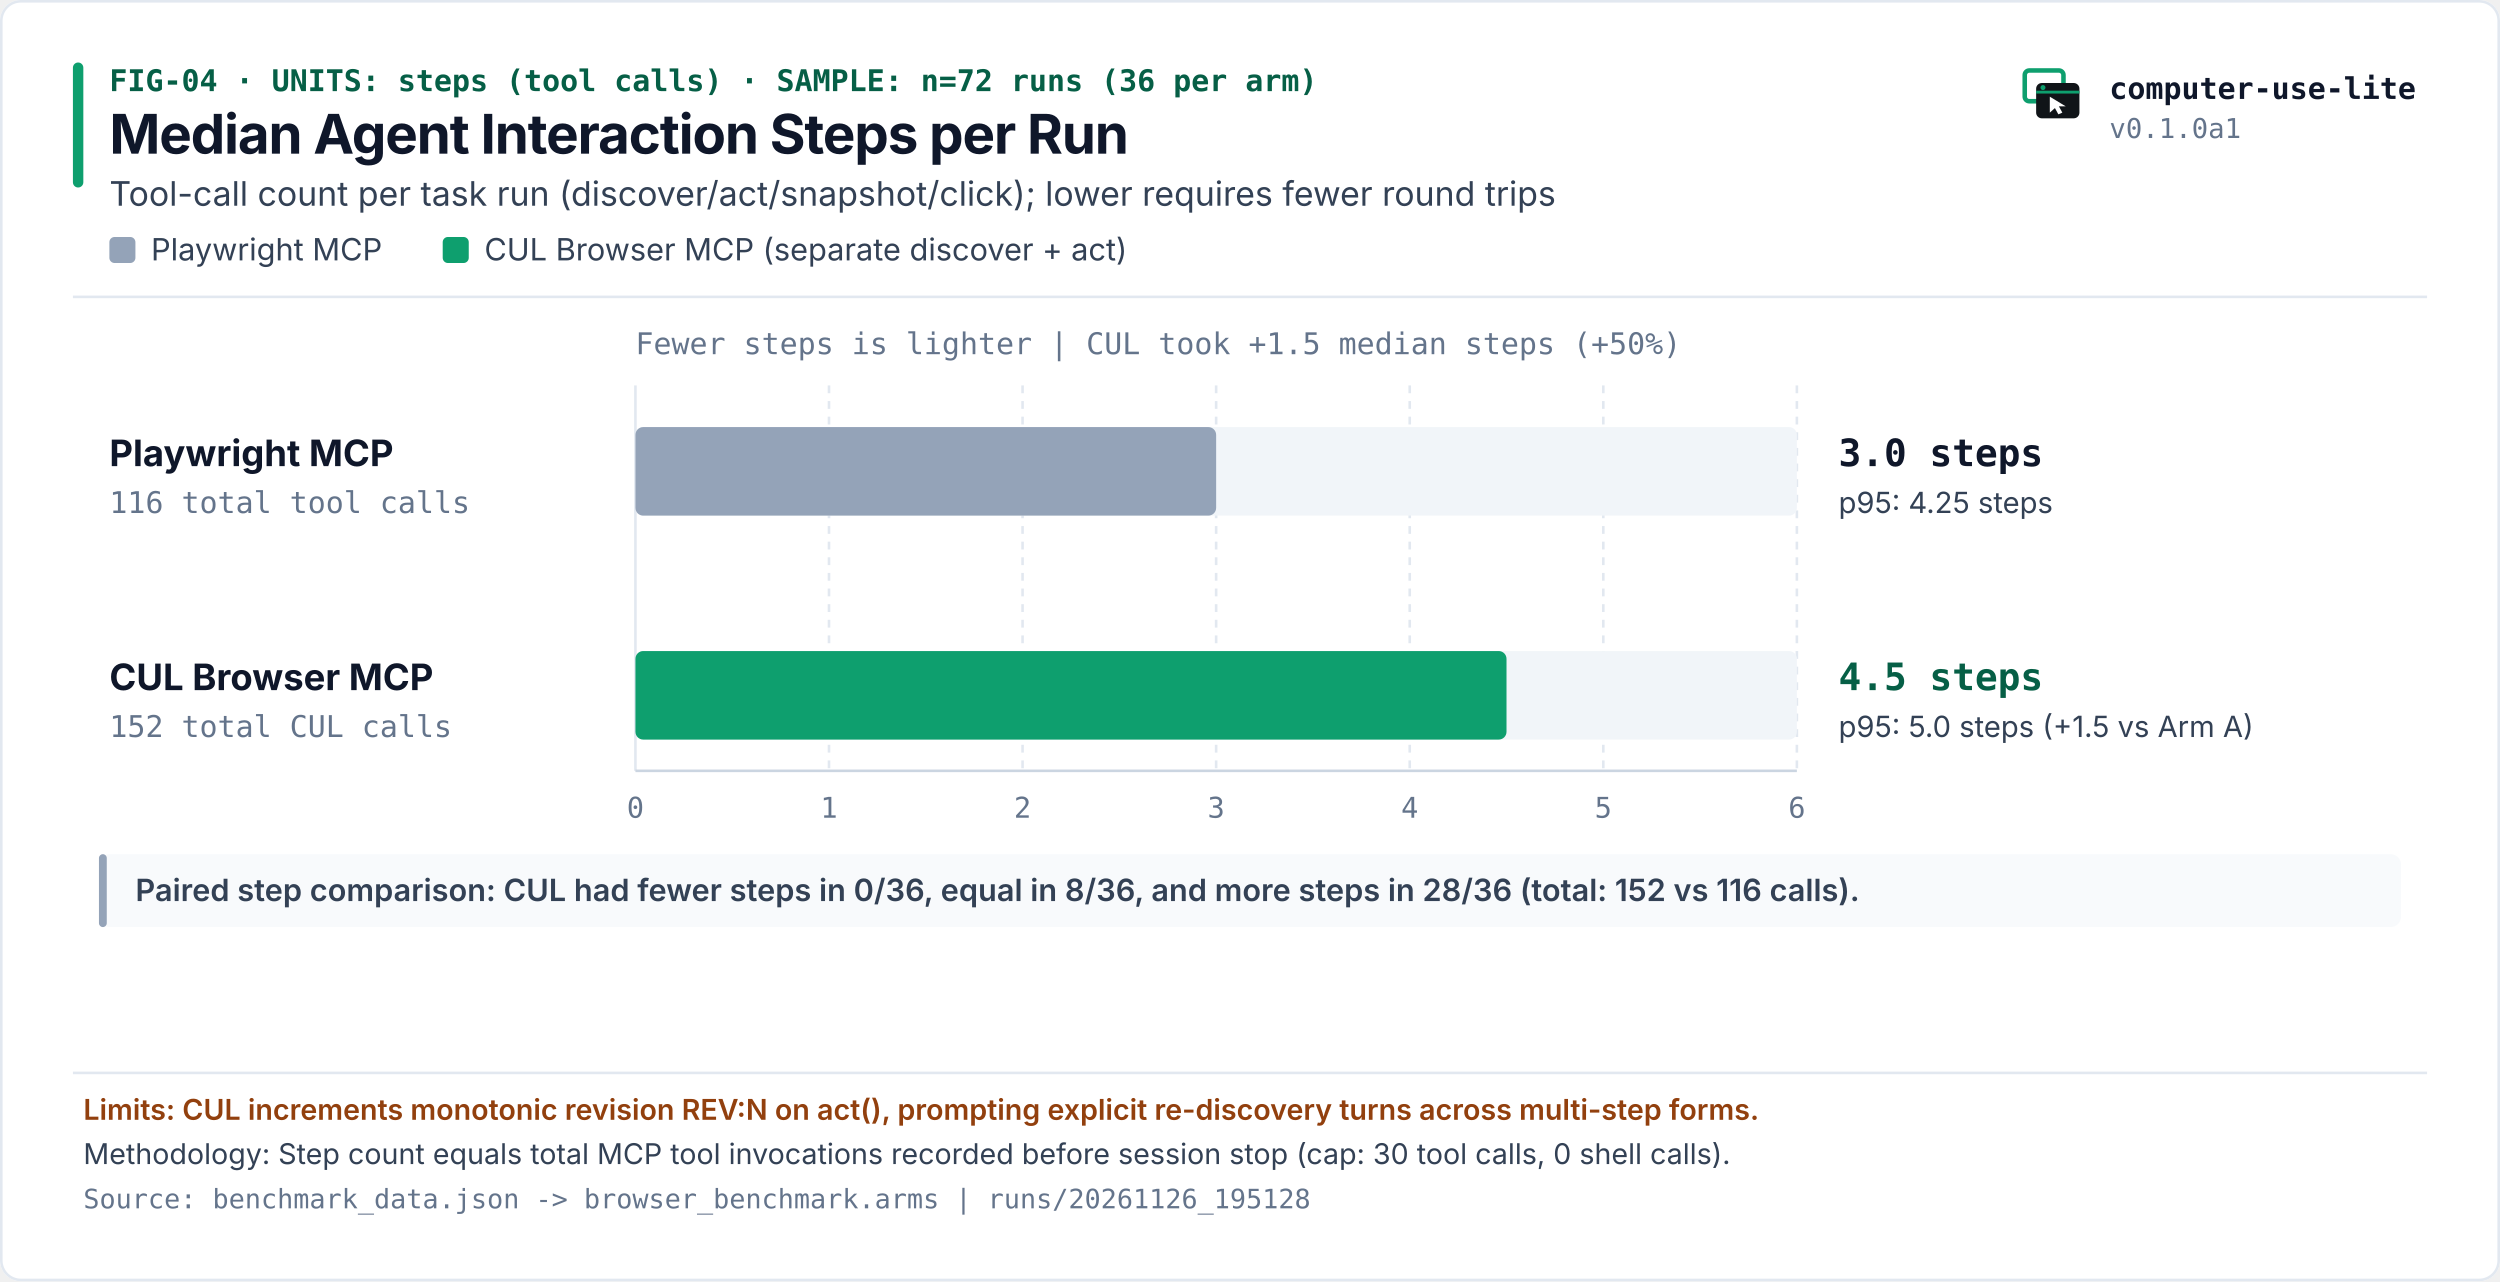
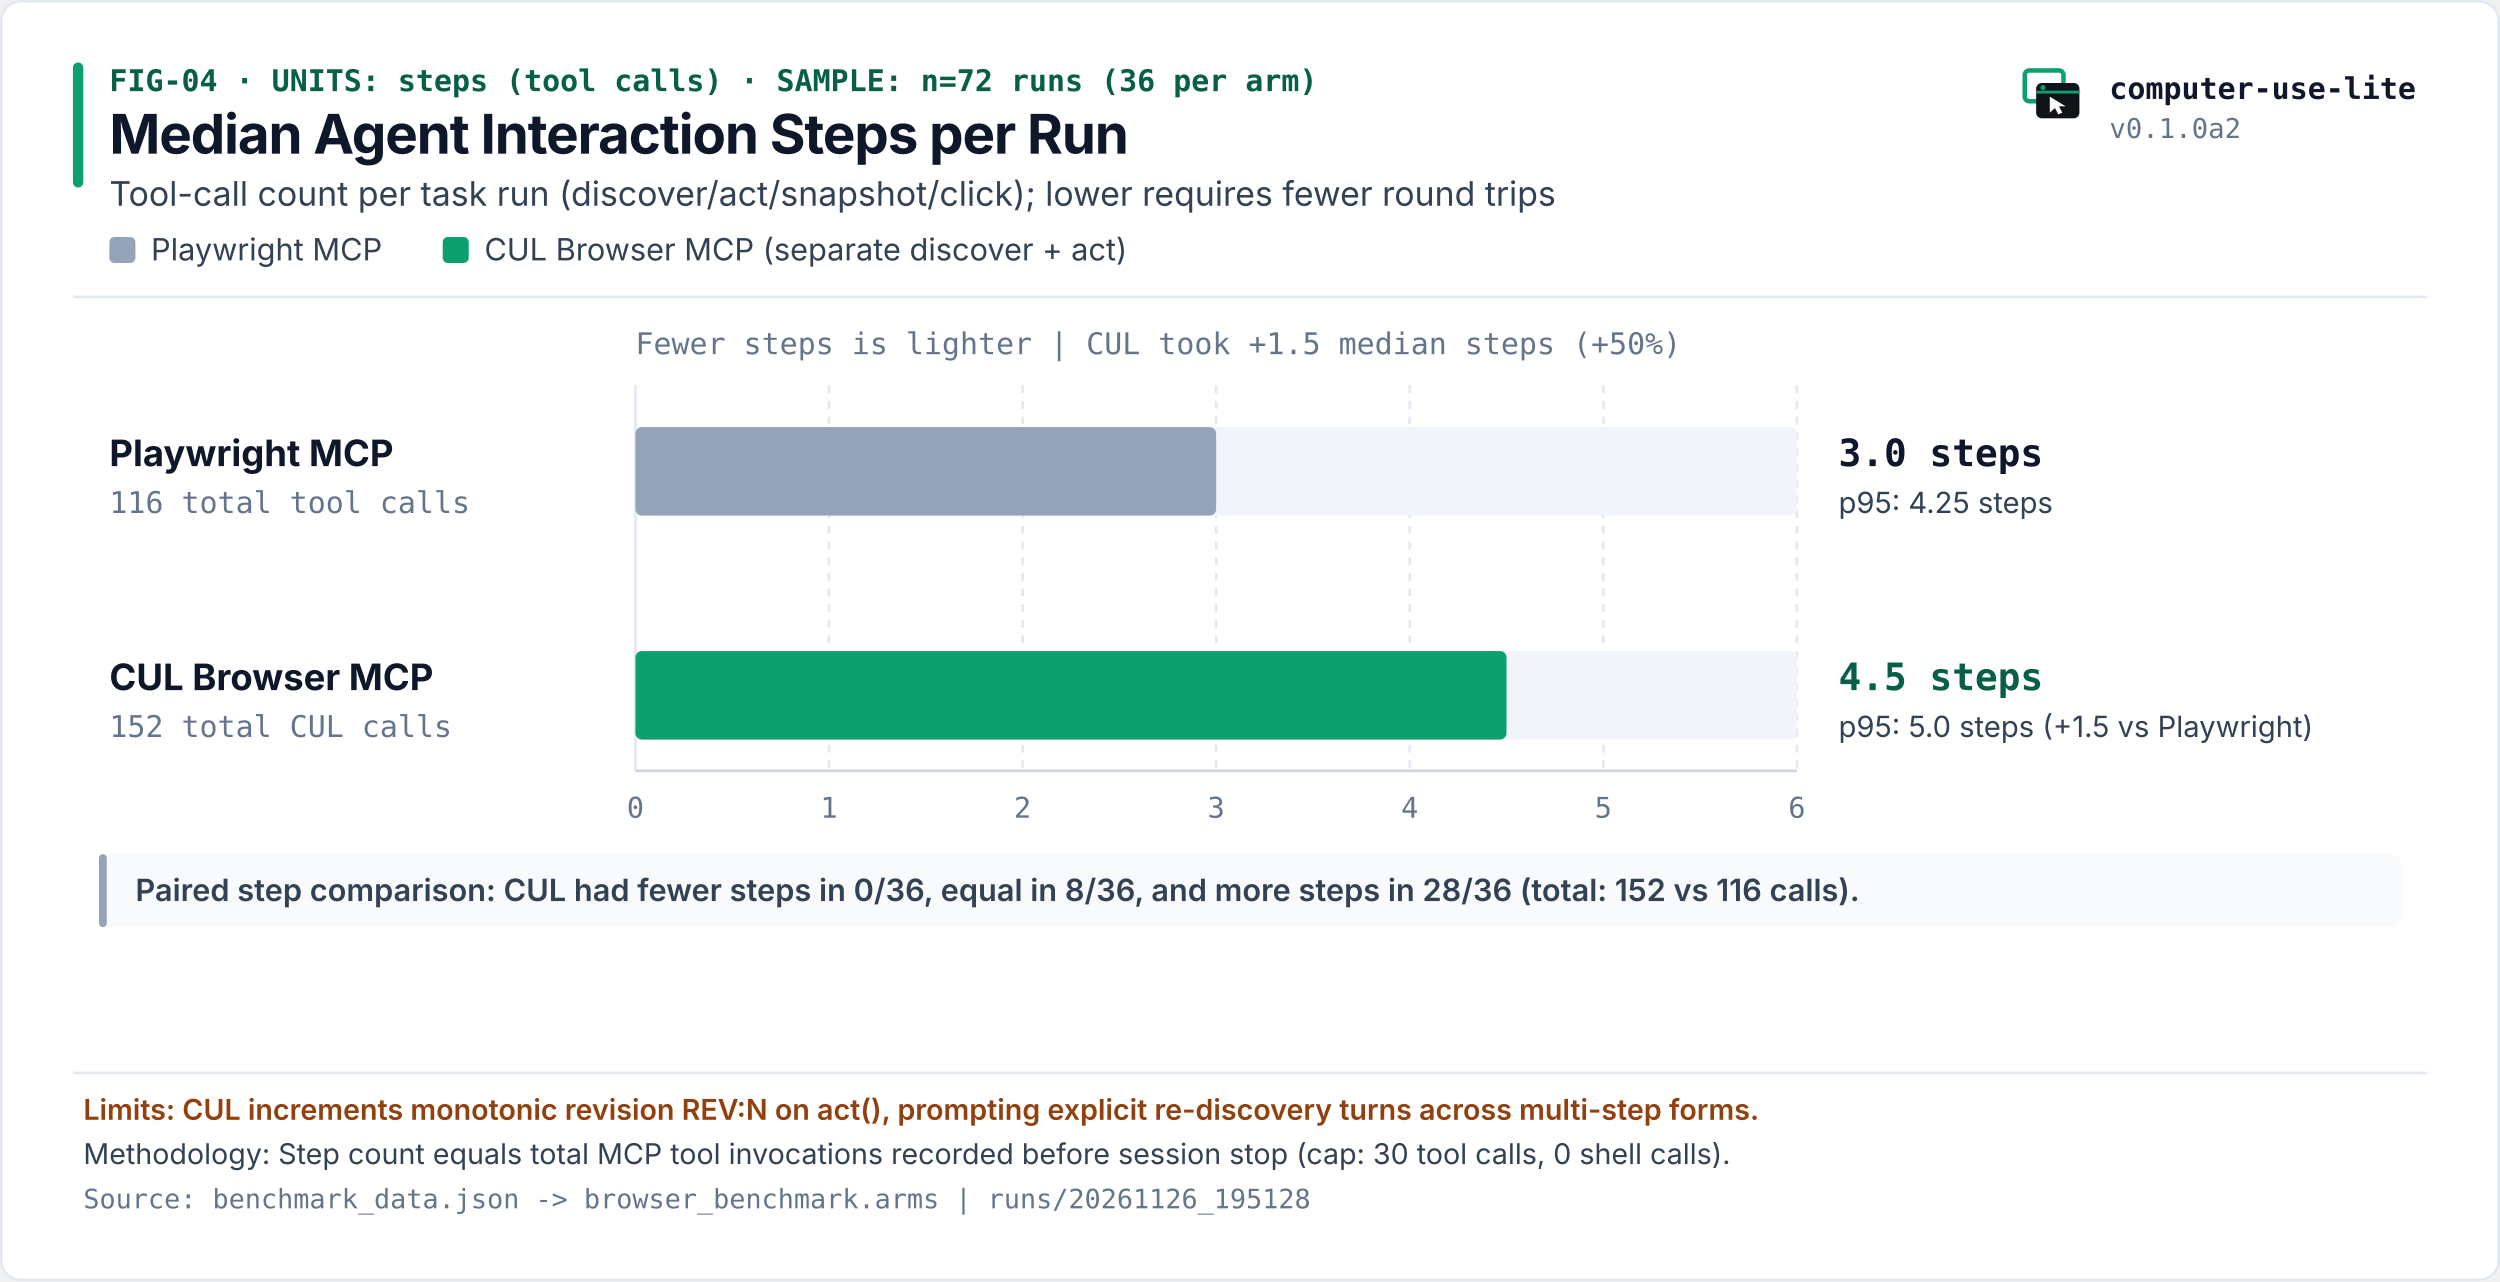
<svg xmlns="http://www.w3.org/2000/svg" viewBox="0 0 960 492" width="960" height="492" role="img" aria-labelledby="fig-04-title fig-04-desc" style="display:block;max-width:100%;height:auto;font-family:Inter, 'Segoe UI', system-ui, -apple-system, sans-serif">
  <rect x="0" y="0" width="960" height="492" rx="8" fill="#FFFFFF" />
  <rect x="0.5" y="0.5" width="959" height="491" rx="7.5" fill="none" stroke="#E2E8F0" stroke-width="1" />
  <rect x="28" y="24" width="4" height="48" rx="2" fill="#0E9F6E" />
  <text x="42" y="35" fill="#065F46" font-family="'JetBrains Mono', 'Cascadia Code', Consolas, monospace" font-size="11.5" font-weight="700">FIG-04   ·   UNITS: steps (tool calls)   ·   SAMPLE: n=72 runs (36 per arm)</text>
  <text x="42" y="59" fill="#0F172A" font-size="21" font-weight="700" letter-spacing="-0.02em">Median Agent Interaction Steps per Run</text>
  <text x="42" y="79" fill="#334155" font-size="13">Tool-call count per task run (discover/act/snapshot/click); lower requires fewer round trips</text>
  <g transform="translate(774, 24) scale(0.4375)" aria-hidden="true">
    <rect x="8" y="7" width="34" height="27" rx="4" fill="none" stroke="#0E9F6E" stroke-width="4" />
    <rect x="18" y="18" width="38" height="31" rx="5" fill="#101418" />
    <path d="M18 26 H56" stroke="#0E9F6E" stroke-width="2.5" />
    <circle cx="24" cy="22" r="2.2" fill="#0E9F6E" />
    <path d="M30 30 L30 44 L34.5 40 L37.5 45.5 L41 44 L38 38.5 L44 38.5 Z" fill="#FFFFFF" />
  </g>
  <text x="810" y="38" fill="#0F172A" font-family="'JetBrains Mono', 'Cascadia Code', Consolas, monospace" font-size="11.5" font-weight="700">computer-use-lite</text>
-   <text x="810" y="53" fill="#64748B" font-family="'JetBrains Mono', 'Cascadia Code', Consolas, monospace" font-size="10.5">v0.1.0a1</text>
+   <text x="810" y="53" fill="#64748B" font-family="'JetBrains Mono', 'Cascadia Code', Consolas, monospace" font-size="10.5">v0.1.0a2</text>
  <g transform="translate(42, 100)" font-size="11.8" font-family="Inter, 'Segoe UI', system-ui, -apple-system, sans-serif">
    <g transform="translate(0, 0)">
      <rect x="0" y="-9" width="10" height="10" rx="2" fill="#94A3B8" stroke="none" stroke-width="1" />
      <text x="16" y="0" fill="#334155">Playwright MCP</text>
    </g>
    <g transform="translate(128, 0)">
      <rect x="0" y="-9" width="10" height="10" rx="2" fill="#0E9F6E" stroke="none" stroke-width="1" />
      <text x="16" y="0" fill="#334155">CUL Browser MCP (separate discover + act)</text>
    </g>
  </g>
  <line x1="28" y1="114" x2="932" y2="114" stroke="#E2E8F0" stroke-width="1" />
  <text x="244" y="136" fill="#64748B" font-size="11.5" font-family="'JetBrains Mono', 'Cascadia Code', Consolas, monospace">Fewer steps is lighter  |  CUL took +1.5 median steps (+50%)</text>
  <g>
    <line x1="244" y1="148" x2="244" y2="296" stroke="#E2E8F0" stroke-width="1" />
    <text x="244" y="314" text-anchor="middle" fill="#64748B" font-family="'JetBrains Mono', 'Cascadia Code', Consolas, monospace" font-size="11">0</text>
  </g>
  <g>
    <line x1="318.333" y1="148" x2="318.333" y2="296" stroke="#E2E8F0" stroke-dasharray="3 3" stroke-width="1" />
    <text x="318.333" y="314" text-anchor="middle" fill="#64748B" font-family="'JetBrains Mono', 'Cascadia Code', Consolas, monospace" font-size="11">1</text>
  </g>
  <g>
    <line x1="392.667" y1="148" x2="392.667" y2="296" stroke="#E2E8F0" stroke-dasharray="3 3" stroke-width="1" />
    <text x="392.667" y="314" text-anchor="middle" fill="#64748B" font-family="'JetBrains Mono', 'Cascadia Code', Consolas, monospace" font-size="11">2</text>
  </g>
  <g>
    <line x1="467" y1="148" x2="467" y2="296" stroke="#E2E8F0" stroke-dasharray="3 3" stroke-width="1" />
    <text x="467" y="314" text-anchor="middle" fill="#64748B" font-family="'JetBrains Mono', 'Cascadia Code', Consolas, monospace" font-size="11">3</text>
  </g>
  <g>
    <line x1="541.333" y1="148" x2="541.333" y2="296" stroke="#E2E8F0" stroke-dasharray="3 3" stroke-width="1" />
    <text x="541.333" y="314" text-anchor="middle" fill="#64748B" font-family="'JetBrains Mono', 'Cascadia Code', Consolas, monospace" font-size="11">4</text>
  </g>
  <g>
    <line x1="615.667" y1="148" x2="615.667" y2="296" stroke="#E2E8F0" stroke-dasharray="3 3" stroke-width="1" />
    <text x="615.667" y="314" text-anchor="middle" fill="#64748B" font-family="'JetBrains Mono', 'Cascadia Code', Consolas, monospace" font-size="11">5</text>
  </g>
  <g>
    <line x1="690" y1="148" x2="690" y2="296" stroke="#E2E8F0" stroke-dasharray="3 3" stroke-width="1" />
    <text x="690" y="314" text-anchor="middle" fill="#64748B" font-family="'JetBrains Mono', 'Cascadia Code', Consolas, monospace" font-size="11">6</text>
  </g>
  <line x1="244" y1="296" x2="690" y2="296" stroke="#CBD5E1" stroke-width="1" />
  <g>
    <text x="42" y="179" fill="#0F172A" font-size="14" font-weight="700">Playwright MCP</text>
    <text x="42" y="197" fill="#64748B" font-size="11.5" font-family="'JetBrains Mono', 'Cascadia Code', Consolas, monospace">116 total tool calls</text>
-     <rect x="244" y="164" width="446" height="34" rx="3" fill="#F1F5F9" />
-     <rect x="244" y="164" width="223" height="34" rx="3" fill="#94A3B8" />
+     <rect x="244" y="164" width="446" height="34" rx="2.5" fill="#F1F5F9" />
+     <rect x="244" y="164" width="223" height="34" rx="2.5" fill="#94A3B8" />
    <text x="706" y="179" fill="#0F172A" font-family="'JetBrains Mono', 'Cascadia Code', Consolas, monospace" font-size="14.5" font-weight="700">3.0 steps</text>
    <text x="706" y="197" fill="#334155" font-size="11.2">p95: 4.25 steps</text>
  </g>
  <g>
    <text x="42" y="265" fill="#0F172A" font-size="14" font-weight="700">CUL Browser MCP</text>
    <text x="42" y="283" fill="#64748B" font-size="11.5" font-family="'JetBrains Mono', 'Cascadia Code', Consolas, monospace">152 total CUL calls</text>
-     <rect x="244" y="250" width="446" height="34" rx="3" fill="#F1F5F9" />
-     <rect x="244" y="250" width="334.5" height="34" rx="3" fill="#0E9F6E" />
+     <rect x="244" y="250" width="446" height="34" rx="2.5" fill="#F1F5F9" />
+     <rect x="244" y="250" width="334.5" height="34" rx="2.5" fill="#0E9F6E" />
    <text x="706" y="265" fill="#065F46" font-family="'JetBrains Mono', 'Cascadia Code', Consolas, monospace" font-size="14.5" font-weight="700">4.5 steps</text>
-     <text x="706" y="283" fill="#334155" font-size="11.2">p95: 5.0 steps (+1.5 vs Arm A)</text>
+     <text x="706" y="283" fill="#334155" font-size="11.2">p95: 5.0 steps (+1.5 vs Playwright)</text>
  </g>
  <g transform="translate(38, 328)">
    <rect x="0" y="0" width="884" height="28" rx="4" fill="#F8FAFC" />
    <rect x="0" y="0" width="3" height="28" rx="1.5" fill="#94A3B8" />
    <text x="14" y="18" fill="#334155" font-size="11.8" font-weight="600">Paired step comparison: CUL had fewer steps in 0/36, equal in 8/36, and more steps in 28/36 (total: 152 vs 116 calls).</text>
  </g>
  <line x1="28" y1="412" x2="932" y2="412" stroke="#E2E8F0" stroke-width="1" />
  <text x="32" y="430" fill="#92400E" font-size="11" font-weight="600">Limits: CUL increments monotonic revision REV:N on act(), prompting explicit re-discovery turns across multi-step forms.</text>
  <text x="32" y="447" fill="#334155" font-size="11">Methodology: Step count equals total MCP tool invocations recorded before session stop (cap: 30 tool calls, 0 shell calls).</text>
  <text x="32" y="464" fill="#64748B" font-family="'JetBrains Mono', 'Cascadia Code', Consolas, monospace" font-size="10.3">Source: benchmark_data.json -&gt; browser_benchmark.arms | runs/20261126_195128</text>
</svg>
